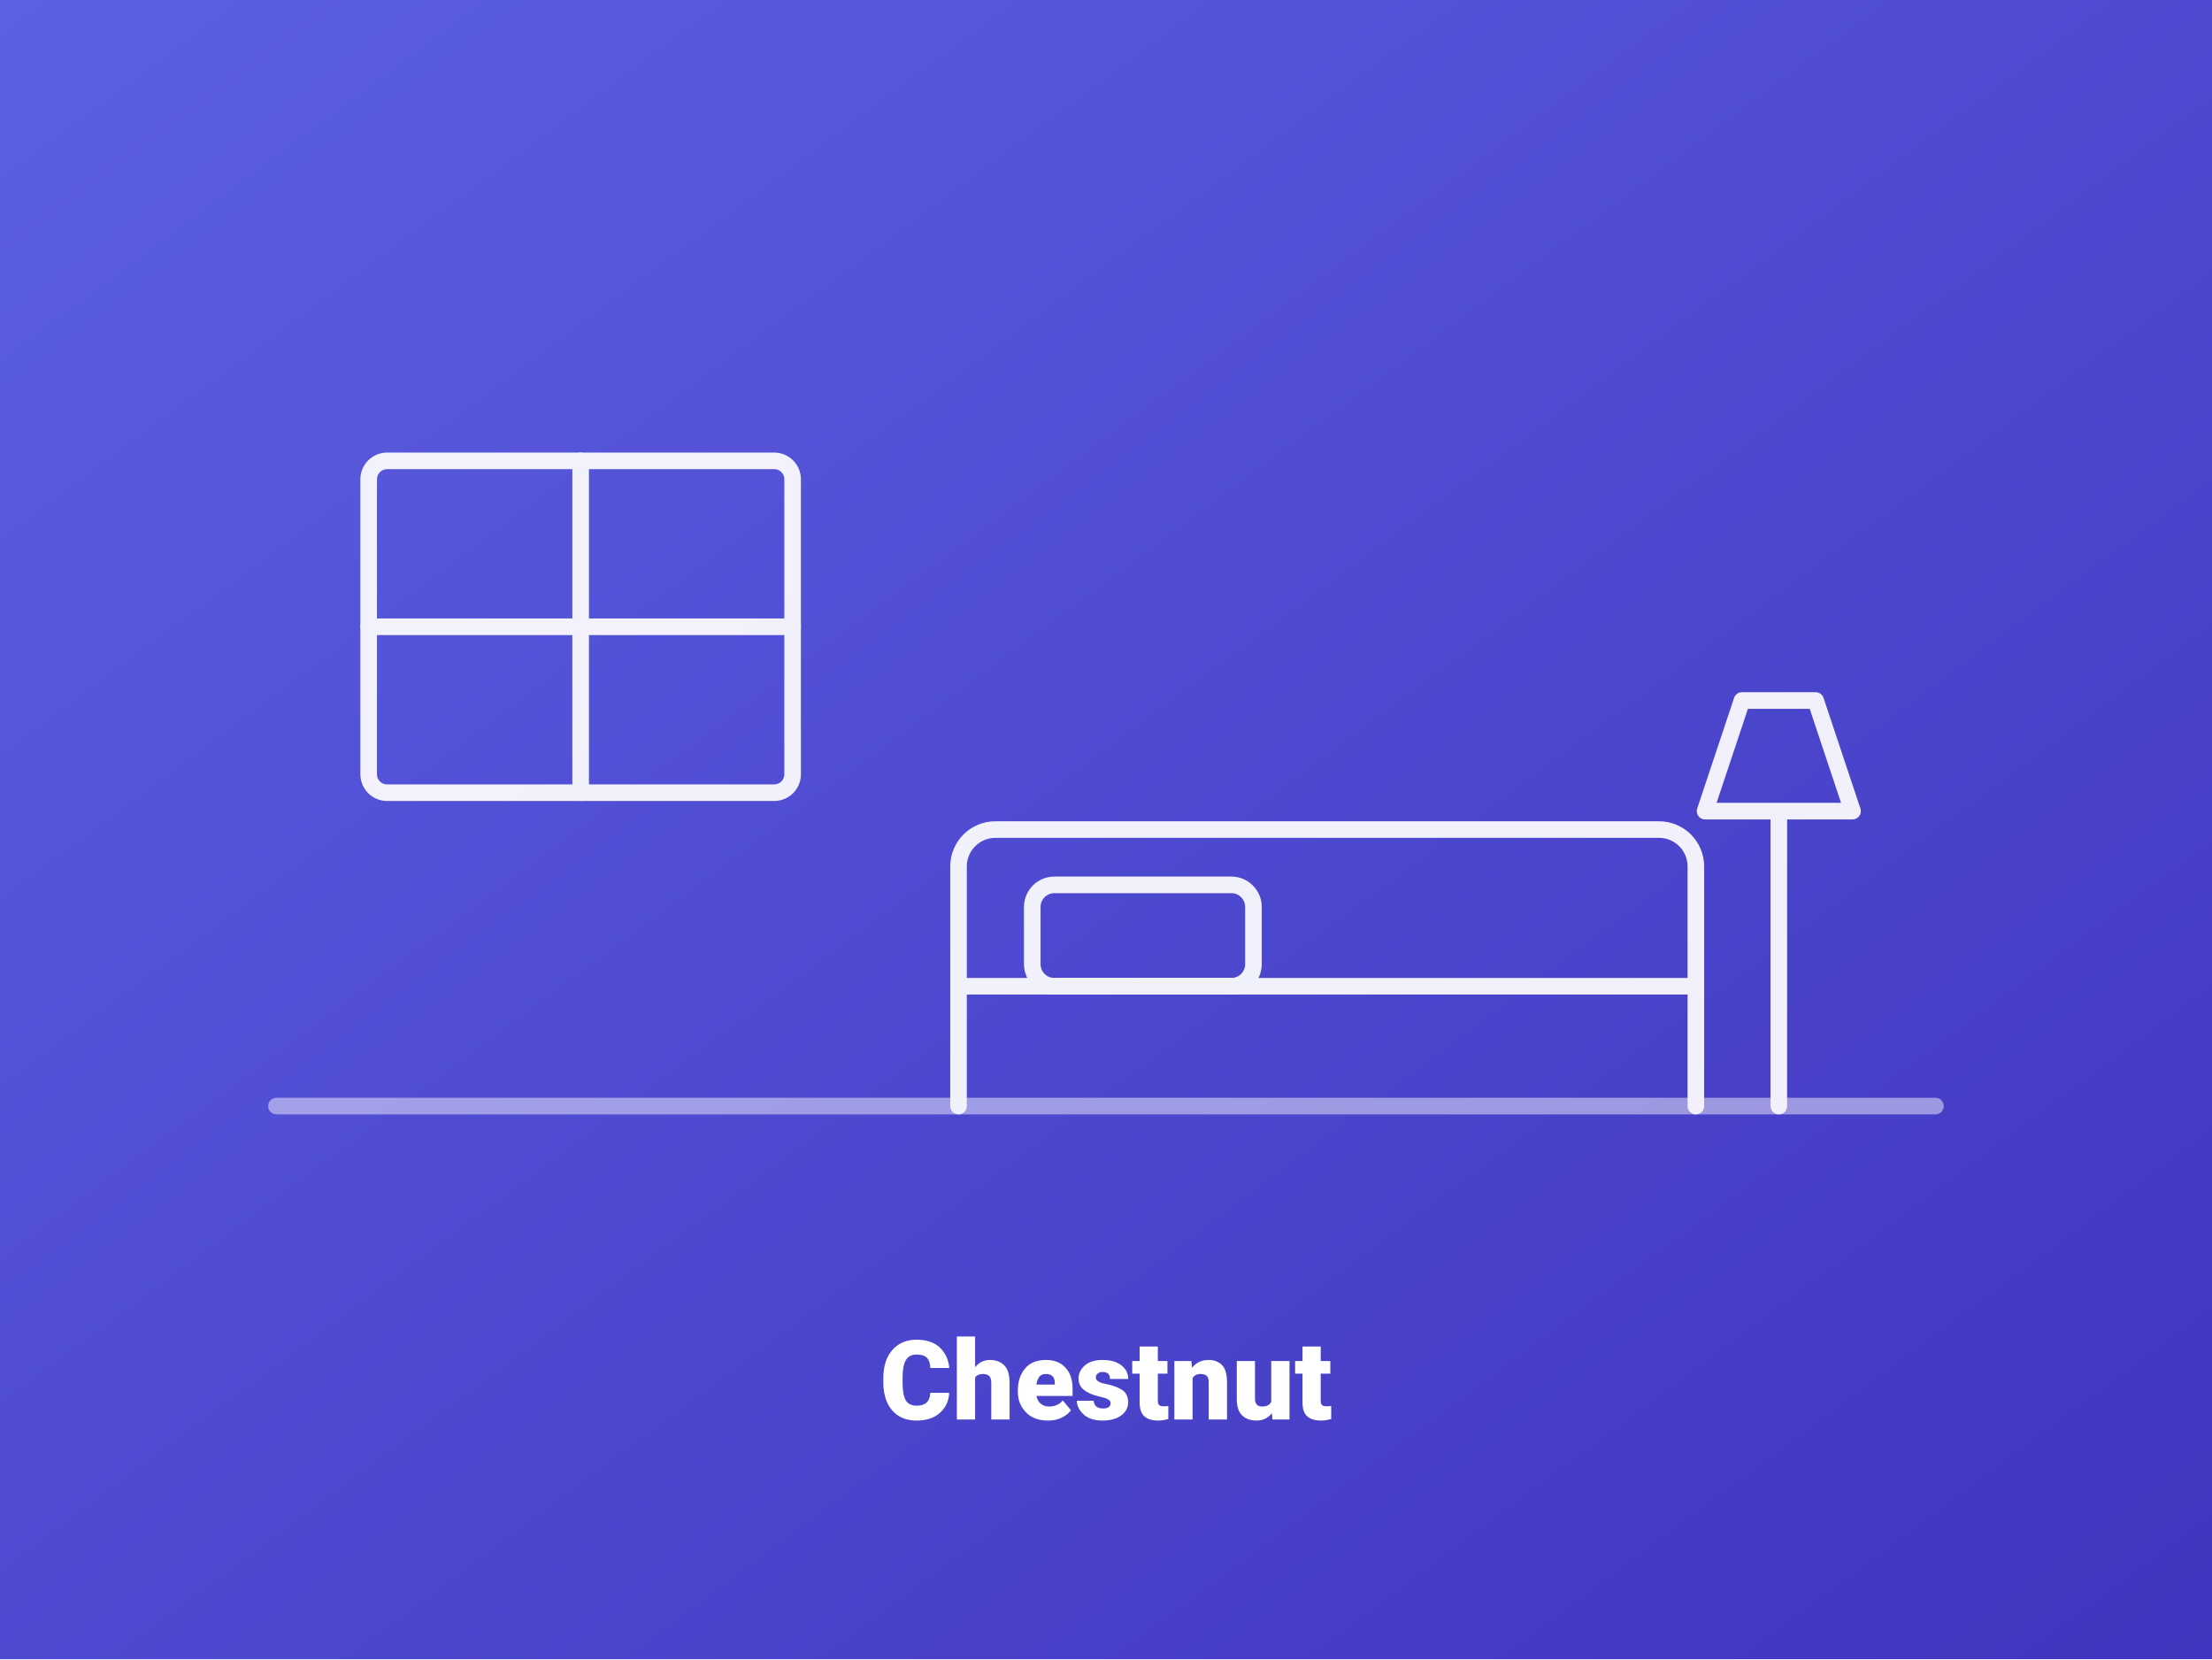
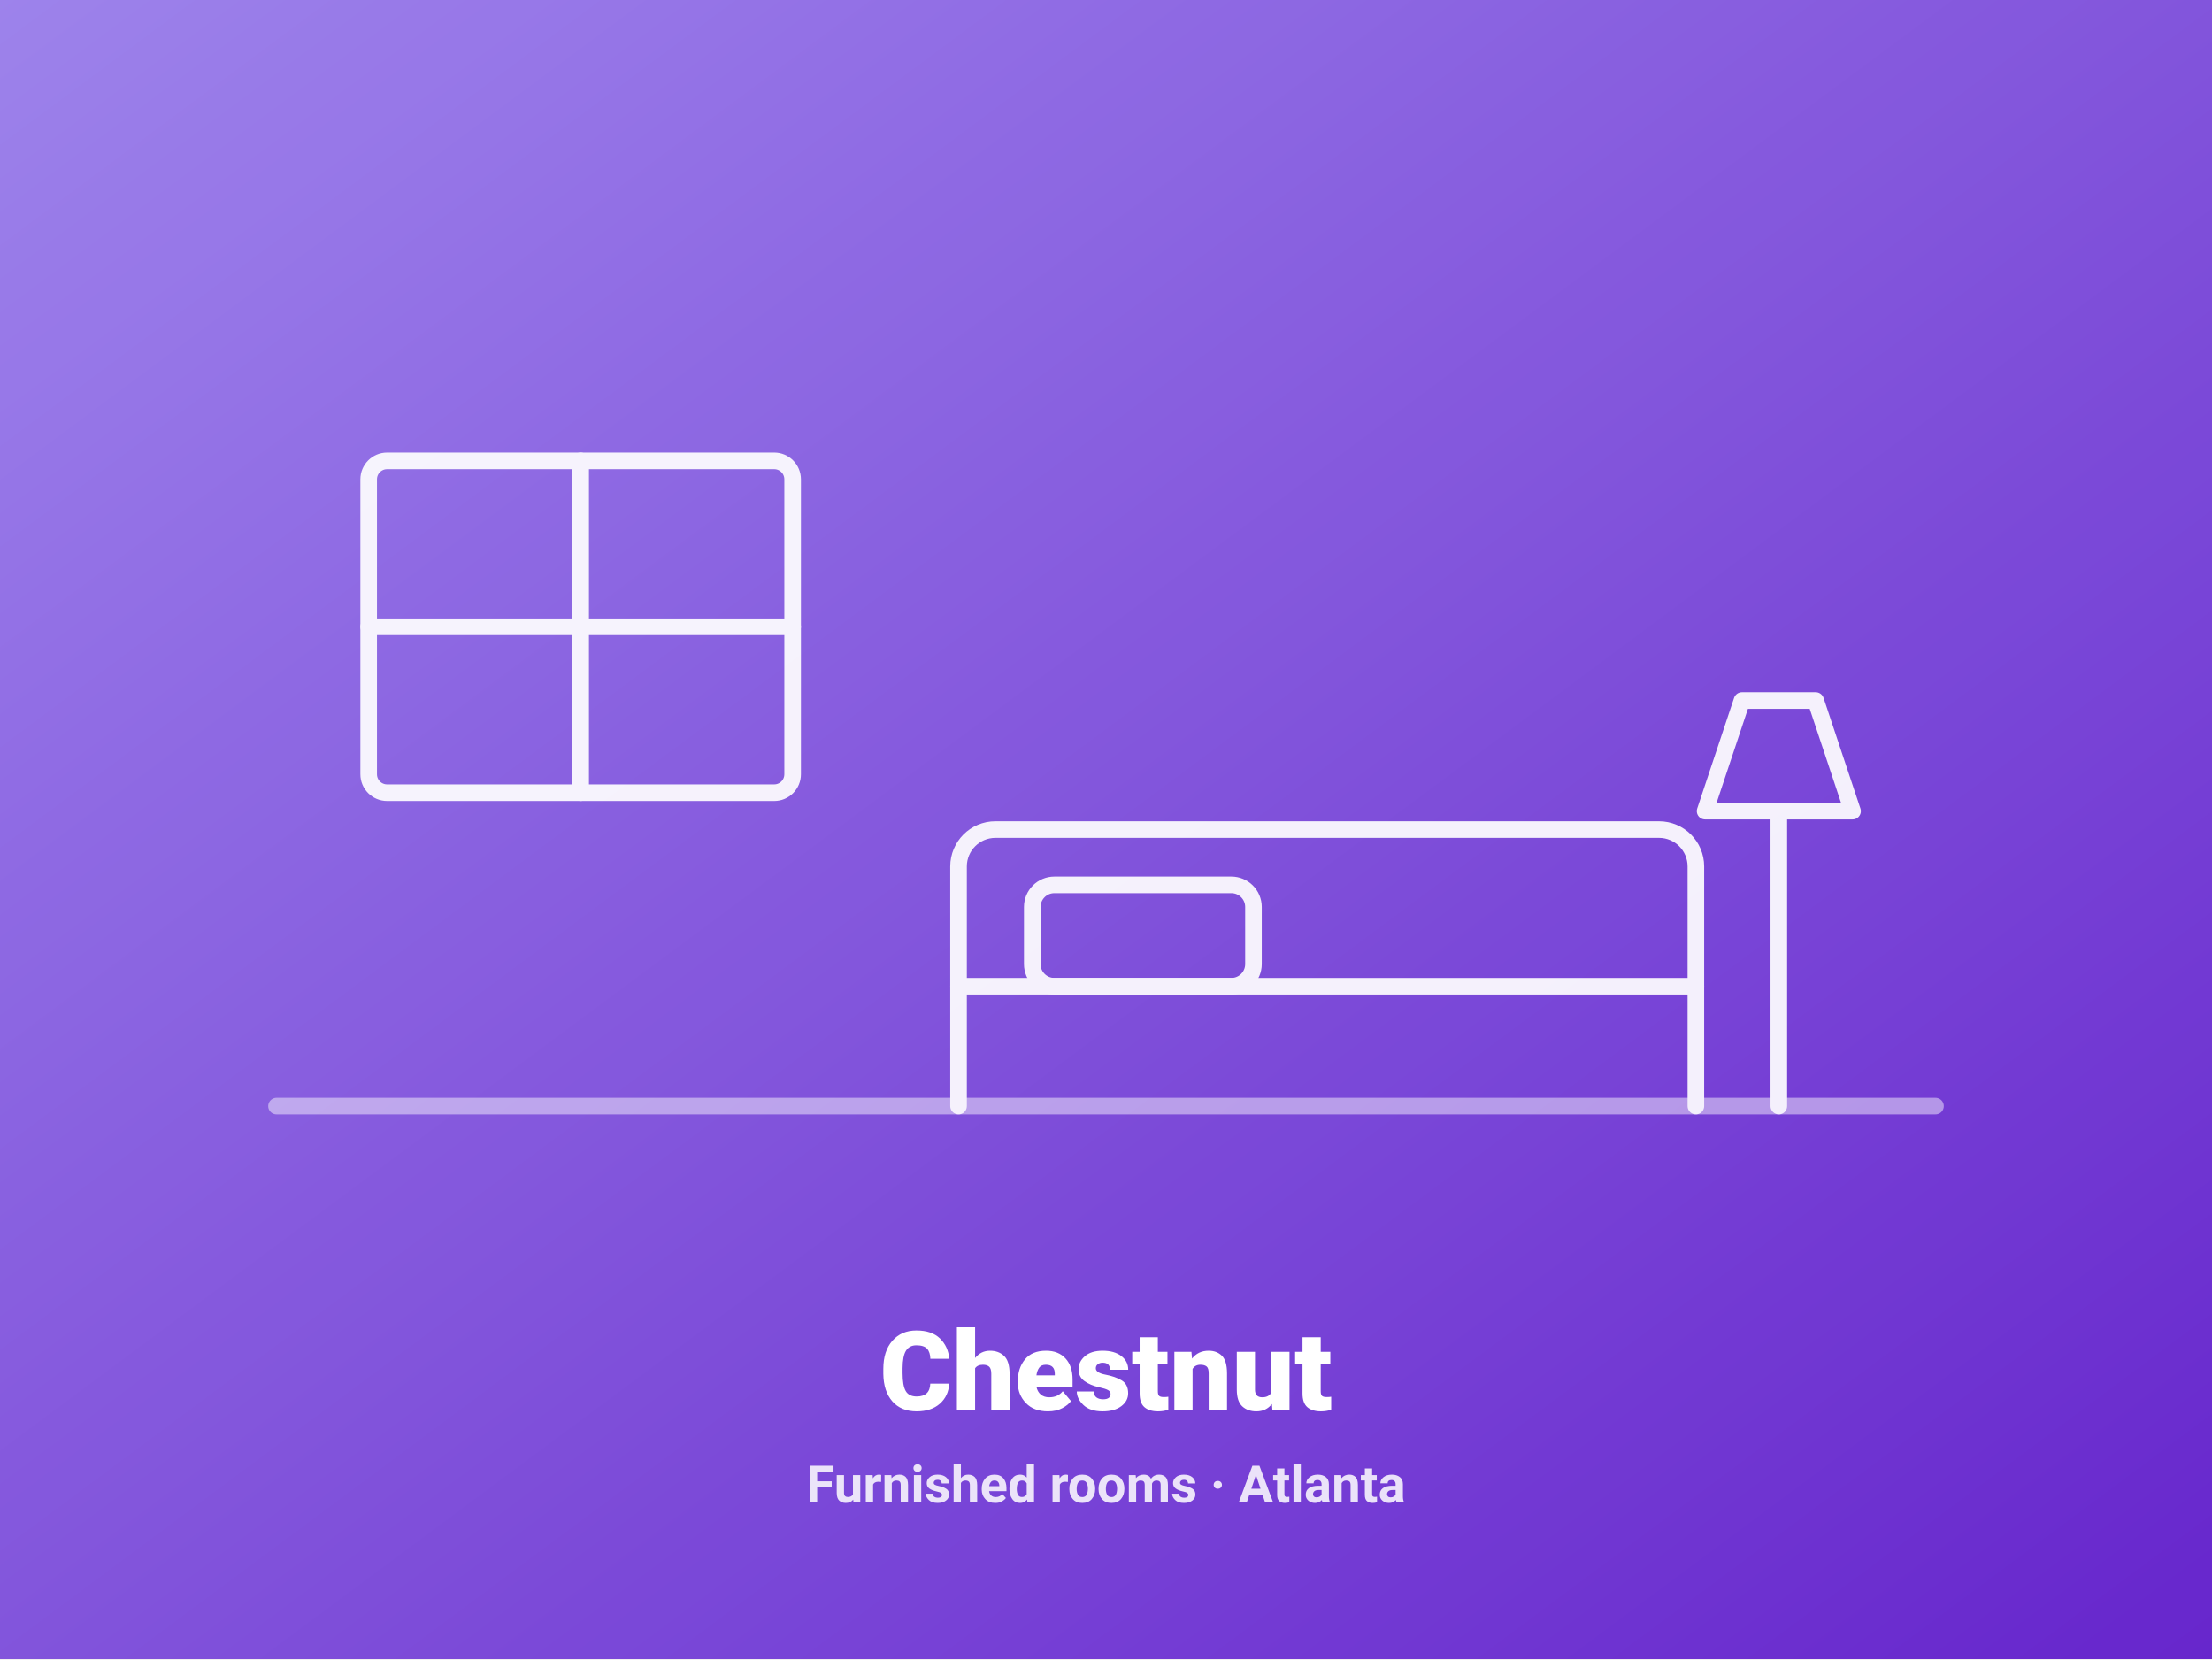
<svg xmlns="http://www.w3.org/2000/svg" width="1200" height="900" viewBox="0 0 1200 900">
  <defs>
    <linearGradient id="g" x1="0" y1="0" x2="1" y2="1">
-       <stop offset="0" stop-color="#6366F1" />
-       <stop offset="1" stop-color="#4338CA" />
+       <stop offset="0" stop-color="#A78BFA" />
+       <stop offset="1" stop-color="#6D28D9" />
    </linearGradient>
  </defs>
  <rect width="1200" height="900" fill="url(#g)" />
  <rect width="1200" height="900" fill="#000" opacity="0.06" />
  <g fill="none" stroke="#FFFFFF" stroke-width="9" stroke-linecap="round" stroke-linejoin="round" opacity="0.92">
    <path d="M150 600 H1050" opacity="0.5" />
    <rect x="200" y="250" width="230" height="180" rx="10" />
    <path d="M315 250 V430 M200 340 H430" />
    <path d="M520 600 V470 a20 20 0 0 1 20-20 H900 a20 20 0 0 1 20 20 V600" />
    <path d="M520 535 H920" />
    <rect x="560" y="480" width="120" height="55" rx="12" />
    <path d="M965 600 V440 M925 440 H1005 L985 380 H945 Z" />
  </g>
-   <text x="600" y="770" text-anchor="middle" font-family="system-ui,-apple-system,Segoe UI,Roboto,Arial,sans-serif" font-size="60" font-weight="800" fill="#fff">Chestnut</text>
+   <text x="600" y="765" text-anchor="middle" font-family="system-ui,-apple-system,Segoe UI,Roboto,Arial,sans-serif" font-size="60" font-weight="800" fill="#fff">Chestnut</text>
+   <text x="600" y="815" text-anchor="middle" font-family="system-ui,-apple-system,Segoe UI,Roboto,Arial,sans-serif" font-size="28" font-weight="600" fill="#fff" opacity="0.85">Furnished rooms · Atlanta</text>
</svg>
